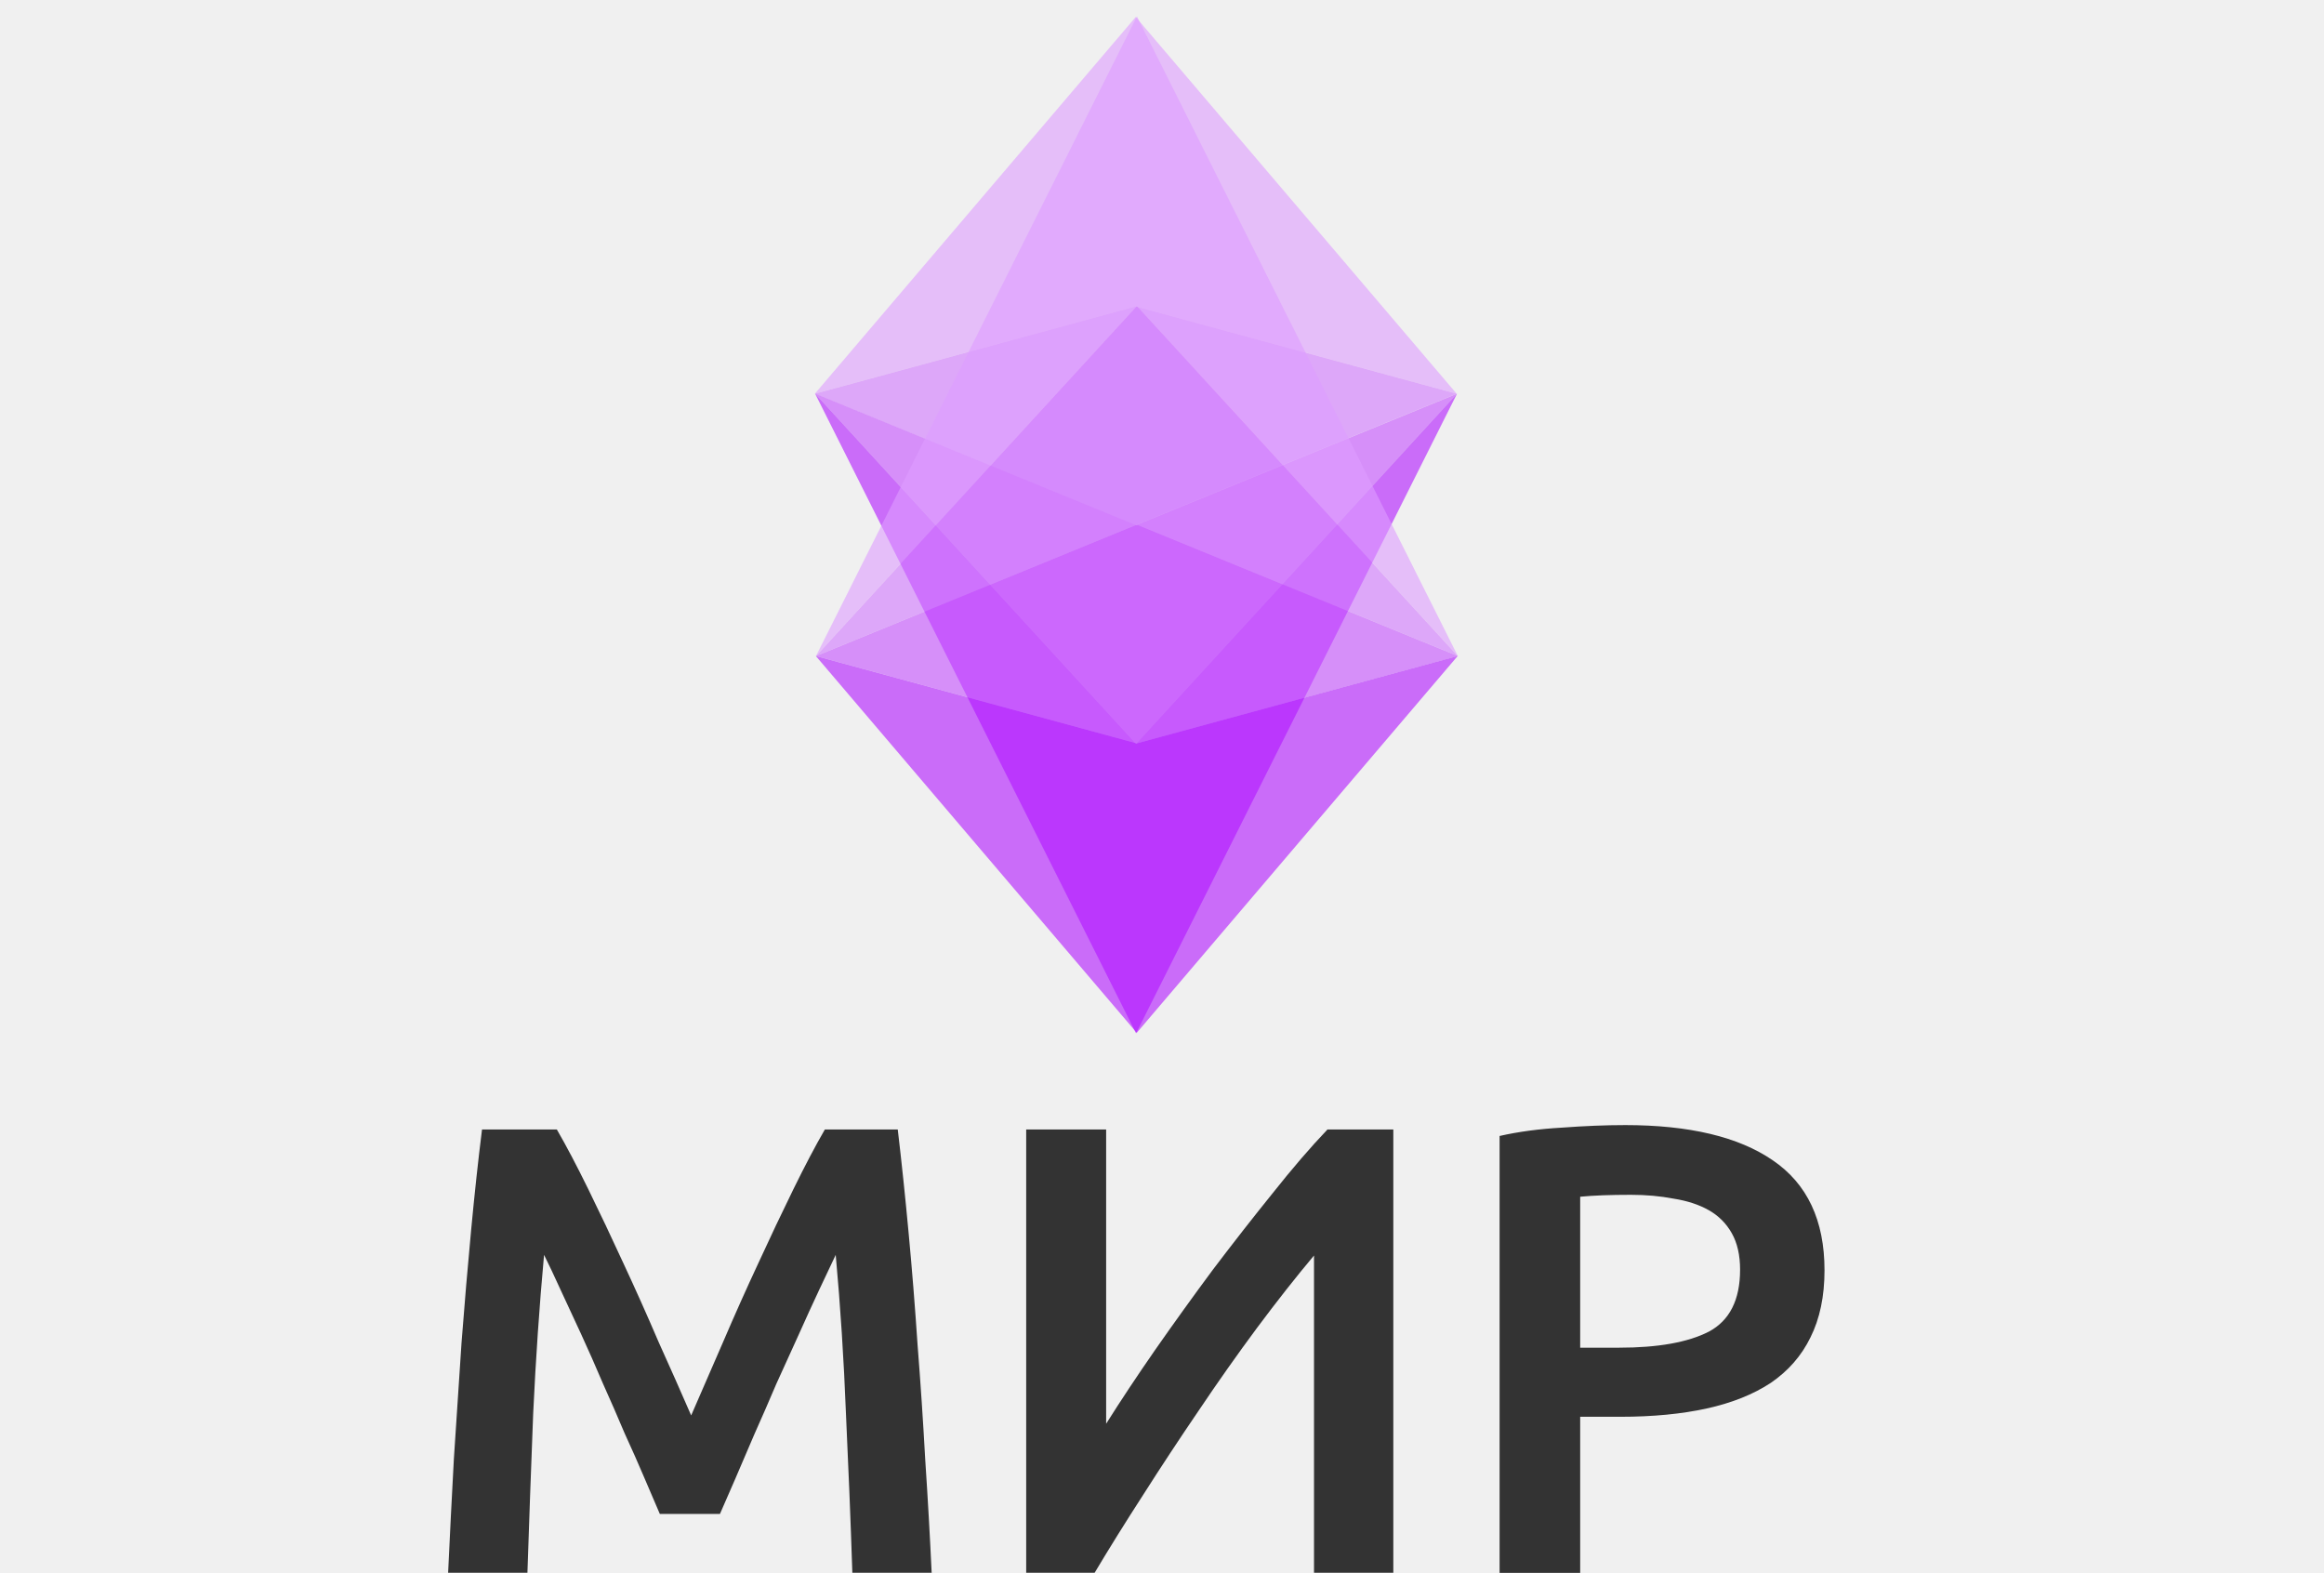
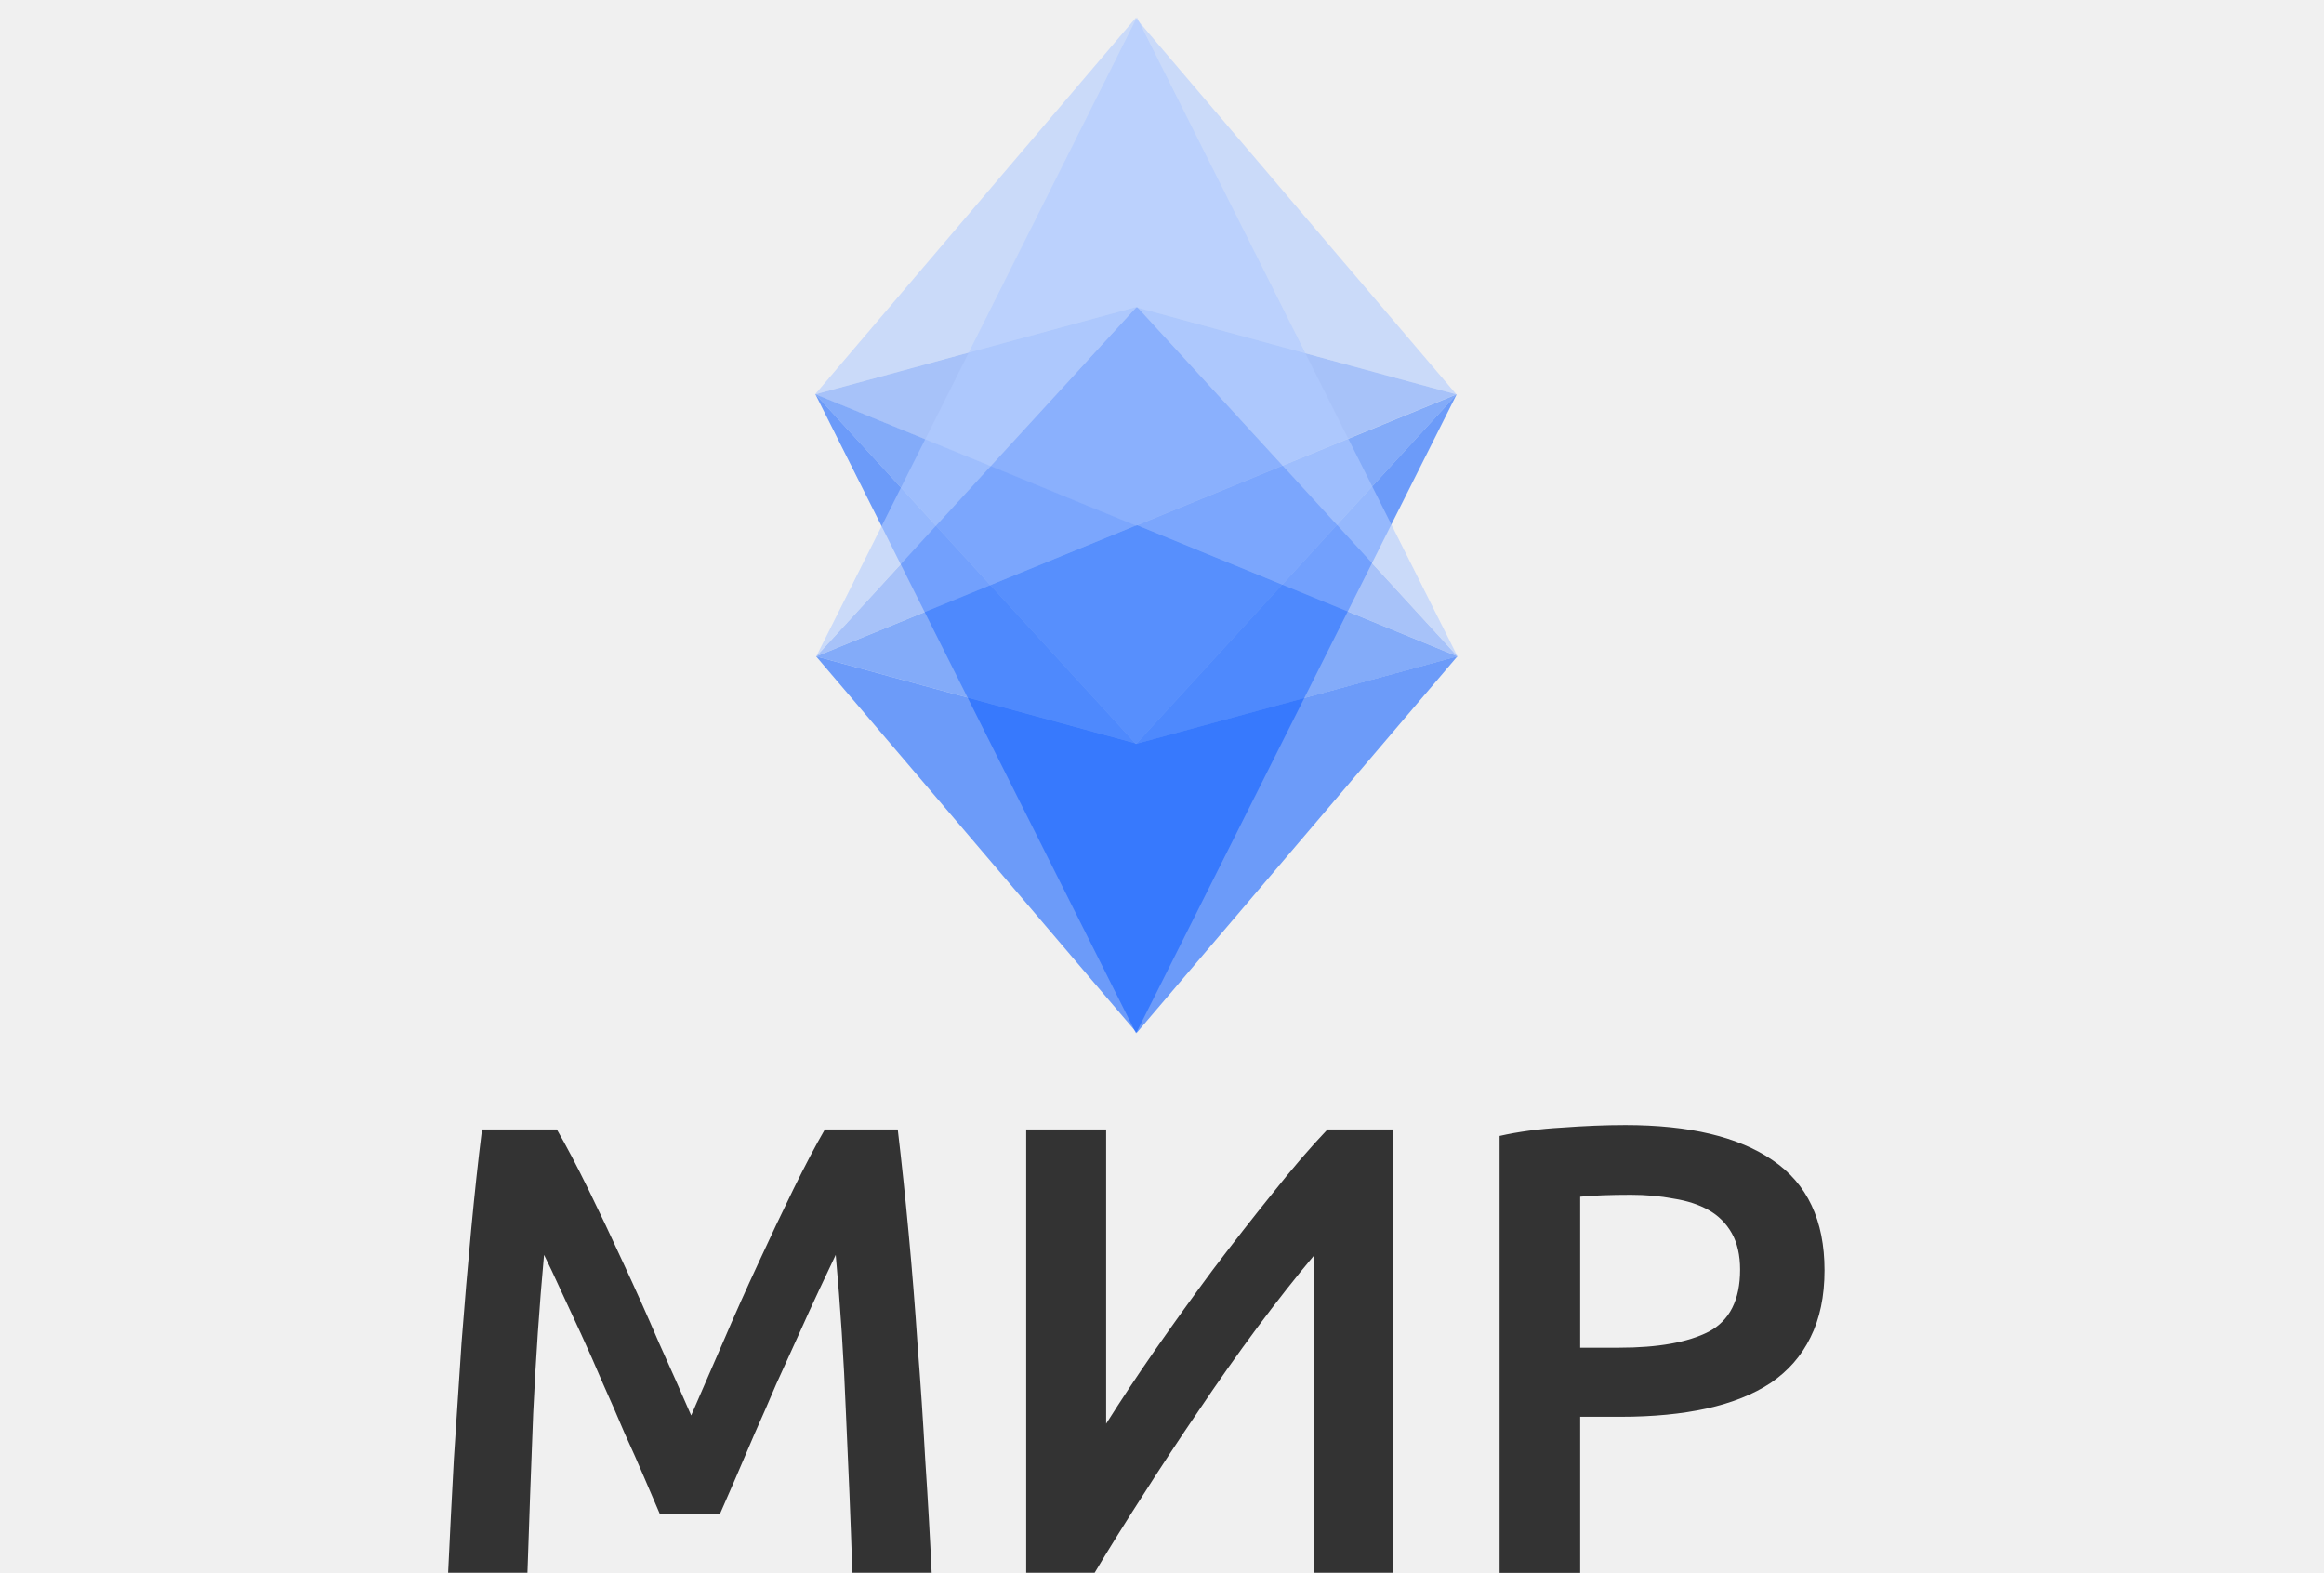
<svg xmlns="http://www.w3.org/2000/svg" width="81.92" height="55.421" viewBox="0 0 85334 57730" shape-rendering="geometricPrecision" text-rendering="geometricPrecision" image-rendering="optimizeQuality" fill-rule="evenodd" clip-rule="evenodd" version="1.1" id="svg12">
  <defs id="defs4">
    <style id="style2">
-     .fil0 {fill:white}
-    </style>
-     <style id="style2-6">
    .fil0 {fill:white}
   </style>
  </defs>
  <g style="clip-rule:evenodd;fill:#333333;fill-rule:evenodd;stroke-width:29.57;image-rendering:optimizeQuality;shape-rendering:geometricPrecision;text-rendering:geometricPrecision" aria-label="МИР" transform="matrix(35.22799,0,0,35.22799,103549.59,-171412.5)" id="g7960">
    <path d="m -2359,6043 q 14.667,25.333 32.667,62 18,36.667 36.667,77.333 18.667,40 36.667,82 18.667,41.333 34,76.667 15.333,-35.333 33.333,-76.667 18,-42 36.667,-82 18.667,-40.667 36.667,-77.333 18,-36.667 32.667,-62 h 76 q 6,50.667 11.333,108 5.333,56.667 9.333,116.67 4.667,59.333 8,120 4,60 6.667,117.33 h -82.667 q -2.667,-80.667 -6.667,-166 -3.333,-85.333 -10.667,-165.33 -7.333,15.333 -17.333,36.667 -10,21.333 -21.333,46.667 -11.333,24.667 -23.333,51.333 -11.333,26.667 -22.667,52 -10.667,24.667 -20,46.667 -9.333,21.333 -16,36.667 h -62.667 q -6.667,-15.333 -16,-37.333 -9.333,-22 -20.667,-46.667 -10.667,-25.333 -22.667,-52 -11.333,-26.667 -22.667,-51.333 -11.333,-24.667 -21.333,-46 -10,-22 -17.333,-36.667 -7.333,80 -11.333,165.33 -3.333,85.333 -6,166 h -82.667 q 2.667,-57.333 6,-118.67 4,-61.333 8,-121.33 4.667,-60.667 10,-117.33 5.333,-56.667 11.333,-104.67 z" id="path7954" style="fill:#333333;stroke-width:29.57" />
    <path d="m -1869.8,6505 v -462 h 83.333 v 306.67 q 22.667,-36 51.333,-77.333 29.333,-42 60,-83.333 31.333,-41.333 62,-79.333 30.667,-38.667 57.333,-66.667 h 68.667 v 462 h -82.667 v -330.67 q -28,33.333 -59.333,75.333 -30.667,41.333 -60.667,86 -30,44 -58,88 -28,43.333 -50.667,81.333 z" id="path7956" style="fill:#333333;stroke-width:29.57" />
    <path d="m -1245.7,6038.4 q 100.67,0 154,36.667 54,36.667 54,114.67 0,40.667 -14.667,70 -14,28.667 -41.333,47.333 -27.333,18 -66.667,26.667 -39.333,8.667 -90,8.667 h -42 v 162.67 h -84 v -455.33 q 29.333,-6.667 64.667,-8.667 36,-2.667 66,-2.667 z m 6,72.667 q -32,0 -52.667,2 v 157.33 h 40.667 q 60.667,0 93.333,-16.667 32.667,-17.333 32.667,-64.667 0,-22.667 -8.667,-38 -8.667,-15.333 -24,-24 -15.333,-8.667 -36.667,-12 -20.667,-4 -44.667,-4 z" id="path7958" style="fill:#333333;stroke-width:29.57" />
  </g>
-   <g style="clip-rule:evenodd;fill-rule:evenodd;stroke-width:2.418;image-rendering:optimizeQuality;shape-rendering:geometricPrecision;text-rendering:geometricPrecision" id="g4803" transform="matrix(0.4134846,0,0,0.4134846,29919.091,602.6095)">
-     <g id="g7994" transform="matrix(203.8822,0,0,203.8822,2416019.8,-2104412.6)" style="stroke-width:59.463">
-       <g id="g7964-7" transform="matrix(0.2078,0,0,0.2078,-8124,9125.3)" style="opacity:0.6;fill:#de9dff;fill-opacity:1;stroke-width:59.463">
-         <path id="path7962-5" transform="translate(3987.6,3336.5)" d="m -21246,2422.1 -672.67,789.72 672.67,-183.04 672.67,183.04 z" style="opacity:1;fill:#de9dff;fill-opacity:1;stroke-width:59.463" />
-       </g>
-       <g id="g7968-3" transform="matrix(0.2078,0,0,0.2078,-8124,9125.3)" style="opacity:0.6;fill:#d176ff;fill-opacity:1;stroke-width:59.463">
-         <path id="path7966-5" transform="translate(3987.6,3336.5)" d="m -21246,3028.8 -672.67,183.04 672.67,275.47 672.67,-275.47 z" style="opacity:1;fill:#d176ff;fill-opacity:1;stroke-width:59.463" />
-       </g>
-       <g id="g7972-6" transform="matrix(0.2078,0,0,0.2078,-8124,9125.3)" style="opacity:0.6;fill:#c44fff;fill-opacity:1;stroke-width:59.463">
-         <path id="path7970-2" transform="translate(3987.6,3336.5)" d="m -21918,3211.8 672.67,733.65 672.67,-733.65 -672.67,275.47 z" style="opacity:1;fill:#c44fff;fill-opacity:1;stroke-width:59.463" />
-       </g>
-       <path style="opacity:0.6;fill:#b014ff;fill-opacity:1;stroke-width:12.356" d="m -11849.937,10486.037 139.781,278.556 139.781,-278.556 -139.781,152.452 z" id="path7974-9" />
-       <g id="g7980-1" transform="matrix(-0.2078,0,0,-0.2078,-15296,11961)" style="opacity:0.6;fill:#b014ff;fill-opacity:1;stroke-width:59.463">
-         <path id="path7978-2" transform="rotate(180,-20190,5176.7)" d="m -23795,3805.1 672.67,789.72 672.67,-789.72 -672.67,183.04 z" style="opacity:1;fill:#b014ff;fill-opacity:1;stroke-width:59.463" />
-       </g>
-       <g id="g7984-7" transform="matrix(-0.2078,0,0,-0.2078,-15296,11961)" style="opacity:0.6;fill:#c44fff;fill-opacity:1;stroke-width:59.463">
-         <path id="path7982-0" transform="rotate(180,-20190,5176.7)" d="m -23122,3529.7 -672.67,275.47 672.67,183.04 672.67,-183.04 z" style="opacity:1;fill:#c44fff;fill-opacity:1;stroke-width:59.463" />
-       </g>
-       <g id="g7988-9" transform="matrix(-0.2078,0,0,-0.2078,-15296,11961)" style="opacity:0.6;fill:#d176ff;fill-opacity:1;stroke-width:59.463">
-         <path id="path7986-3" transform="rotate(180,-20190,5176.7)" d="m -23122,3071.5 -672.67,733.65 672.67,-275.47 672.67,275.47 z" style="opacity:1;fill:#d176ff;fill-opacity:1;stroke-width:59.463" />
-       </g>
-       <g id="g7992-6" transform="matrix(-0.2078,0,0,-0.2078,-15296,11961)" style="opacity:0.6;fill:#de9dff;fill-opacity:1;stroke-width:59.463">
-         <path id="path7990-0" transform="rotate(180,-20190,5176.7)" d="m -23122,2464.6 -672.67,1340.5 672.67,-733.65 672.67,733.65 z" style="opacity:1;fill:#de9dff;fill-opacity:1;stroke-width:59.463" />
-       </g>
+   <g id="g4815" transform="matrix(1.047762,0,0,1.047762,29649.492,-10944.746)" style="stroke-width:0.954">
+     <g style="clip-rule:evenodd;opacity:0.6;fill:#b1cbff;fill-rule:evenodd;stroke-width:59.519;image-rendering:optimizeQuality;shape-rendering:geometricPrecision;text-rendering:geometricPrecision" transform="matrix(16.70382,0,0,16.70382,299784.84,-85117.43)" id="g7964">
+       <path style="opacity:1;fill:#b1cbff;stroke-width:59.519" d="m -21246,2422.1 -672.67,789.72 672.67,-183.04 672.67,183.04 z" transform="translate(3987.6,3336.5)" id="path7962" />
+     </g>
+     <g style="clip-rule:evenodd;opacity:0.6;fill:#76a4ff;fill-rule:evenodd;stroke-width:59.519;image-rendering:optimizeQuality;shape-rendering:geometricPrecision;text-rendering:geometricPrecision" transform="matrix(16.70382,0,0,16.70382,299784.84,-85117.43)" id="g7968">
+       <path style="opacity:1;fill:#76a4ff;stroke-width:59.519" d="m -21246,3028.8 -672.67,183.04 672.67,275.47 672.67,-275.47 z" transform="translate(3987.6,3336.5)" id="path7966" />
+     </g>
+     <g style="clip-rule:evenodd;opacity:0.6;fill:#3b7dff;fill-rule:evenodd;stroke-width:59.519;image-rendering:optimizeQuality;shape-rendering:geometricPrecision;text-rendering:geometricPrecision" transform="matrix(16.70382,0,0,16.70382,299784.84,-85117.43)" id="g7972">
+       <path style="opacity:1;fill:#3b7dff;stroke-width:59.519" d="m -21918,3211.8 672.67,733.65 672.67,-733.65 -672.67,275.47 z" transform="translate(3987.6,3336.5)" id="path7970" />
+     </g>
+     <g style="clip-rule:evenodd;opacity:0.6;fill:#1463ff;fill-rule:evenodd;stroke-width:59.519;image-rendering:optimizeQuality;shape-rendering:geometricPrecision;text-rendering:geometricPrecision" transform="matrix(16.70382,0,0,16.70382,299784.84,-85117.43)" id="g7976">
+       <path style="opacity:1;fill:#1463ff;stroke-width:59.519" d="m -21918,3211.8 672.67,1340.5 672.67,-1340.5 -672.67,733.65 z" transform="translate(3987.6,3336.5)" id="path7974" />
+     </g>
+     <g style="clip-rule:evenodd;opacity:0.6;fill:#1463ff;fill-rule:evenodd;stroke-width:59.519;image-rendering:optimizeQuality;shape-rendering:geometricPrecision;text-rendering:geometricPrecision" transform="matrix(-16.70382,0,0,-16.70382,-276730.17,142827.83)" id="g7980">
+       <path style="opacity:1;fill:#1463ff;stroke-width:59.519" d="m -23795,3805.1 672.67,789.72 672.67,-789.72 -672.67,183.04 z" transform="rotate(180,-20190,5176.7)" id="path7978" />
+     </g>
+     <g style="clip-rule:evenodd;opacity:0.6;fill:#3b7dff;fill-rule:evenodd;stroke-width:59.519;image-rendering:optimizeQuality;shape-rendering:geometricPrecision;text-rendering:geometricPrecision" transform="matrix(-16.70382,0,0,-16.70382,-276730.17,142827.83)" id="g7984">
+       <path style="opacity:1;fill:#3b7dff;stroke-width:59.519" d="m -23122,3529.7 -672.67,275.47 672.67,183.04 672.67,-183.04 z" transform="rotate(180,-20190,5176.7)" id="path7982" />
+     </g>
+     <g style="clip-rule:evenodd;opacity:0.6;fill:#76a4ff;fill-rule:evenodd;stroke-width:59.519;image-rendering:optimizeQuality;shape-rendering:geometricPrecision;text-rendering:geometricPrecision" transform="matrix(-16.70382,0,0,-16.70382,-276730.17,142827.83)" id="g7988">
+       <path style="opacity:1;fill:#76a4ff;stroke-width:59.519" d="m -23122,3071.5 -672.67,733.65 672.67,-275.47 672.67,275.47 z" transform="rotate(180,-20190,5176.7)" id="path7986" />
+     </g>
+     <g style="clip-rule:evenodd;opacity:0.6;fill:#b1cbff;fill-rule:evenodd;stroke-width:59.519;image-rendering:optimizeQuality;shape-rendering:geometricPrecision;text-rendering:geometricPrecision" transform="matrix(-16.70382,0,0,-16.70382,-276730.17,142827.83)" id="g7992">
+       <path style="opacity:1;fill:#b1cbff;stroke-width:59.519" d="m -23122,2464.6 -672.67,1340.5 672.67,-733.65 672.67,733.65 z" transform="rotate(180,-20190,5176.7)" id="path7990" />
    </g>
  </g>
</svg>
